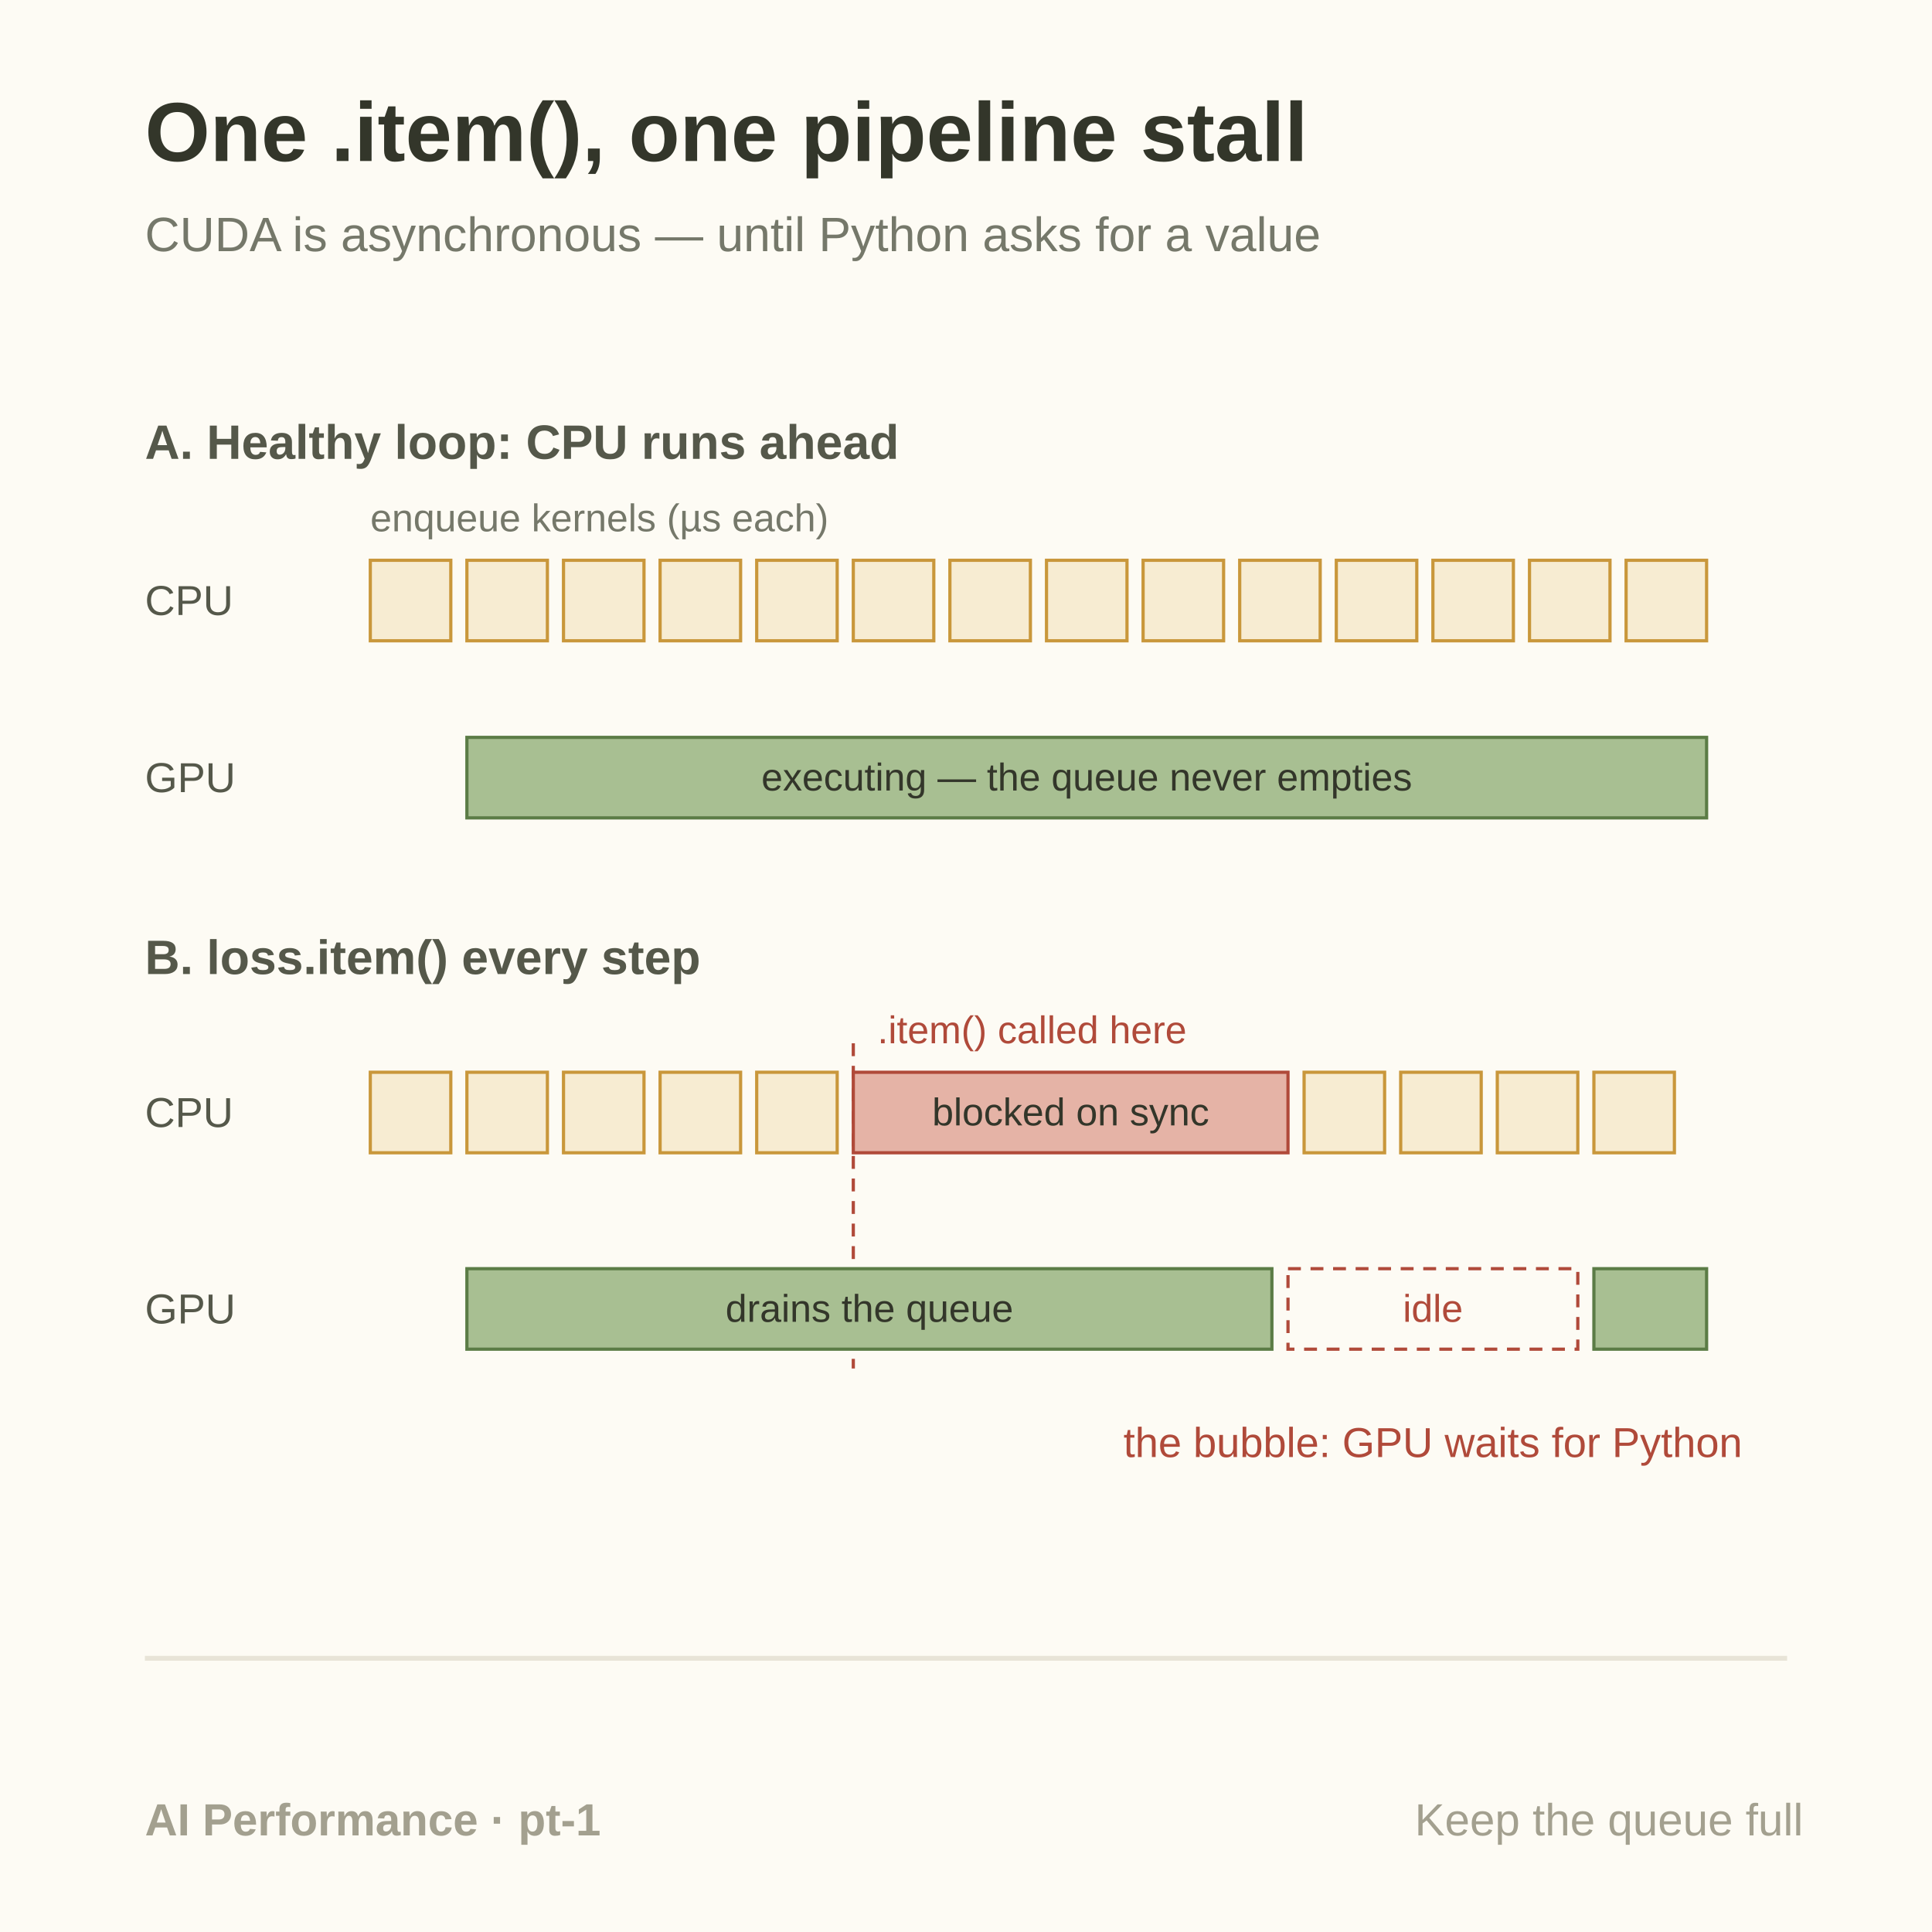
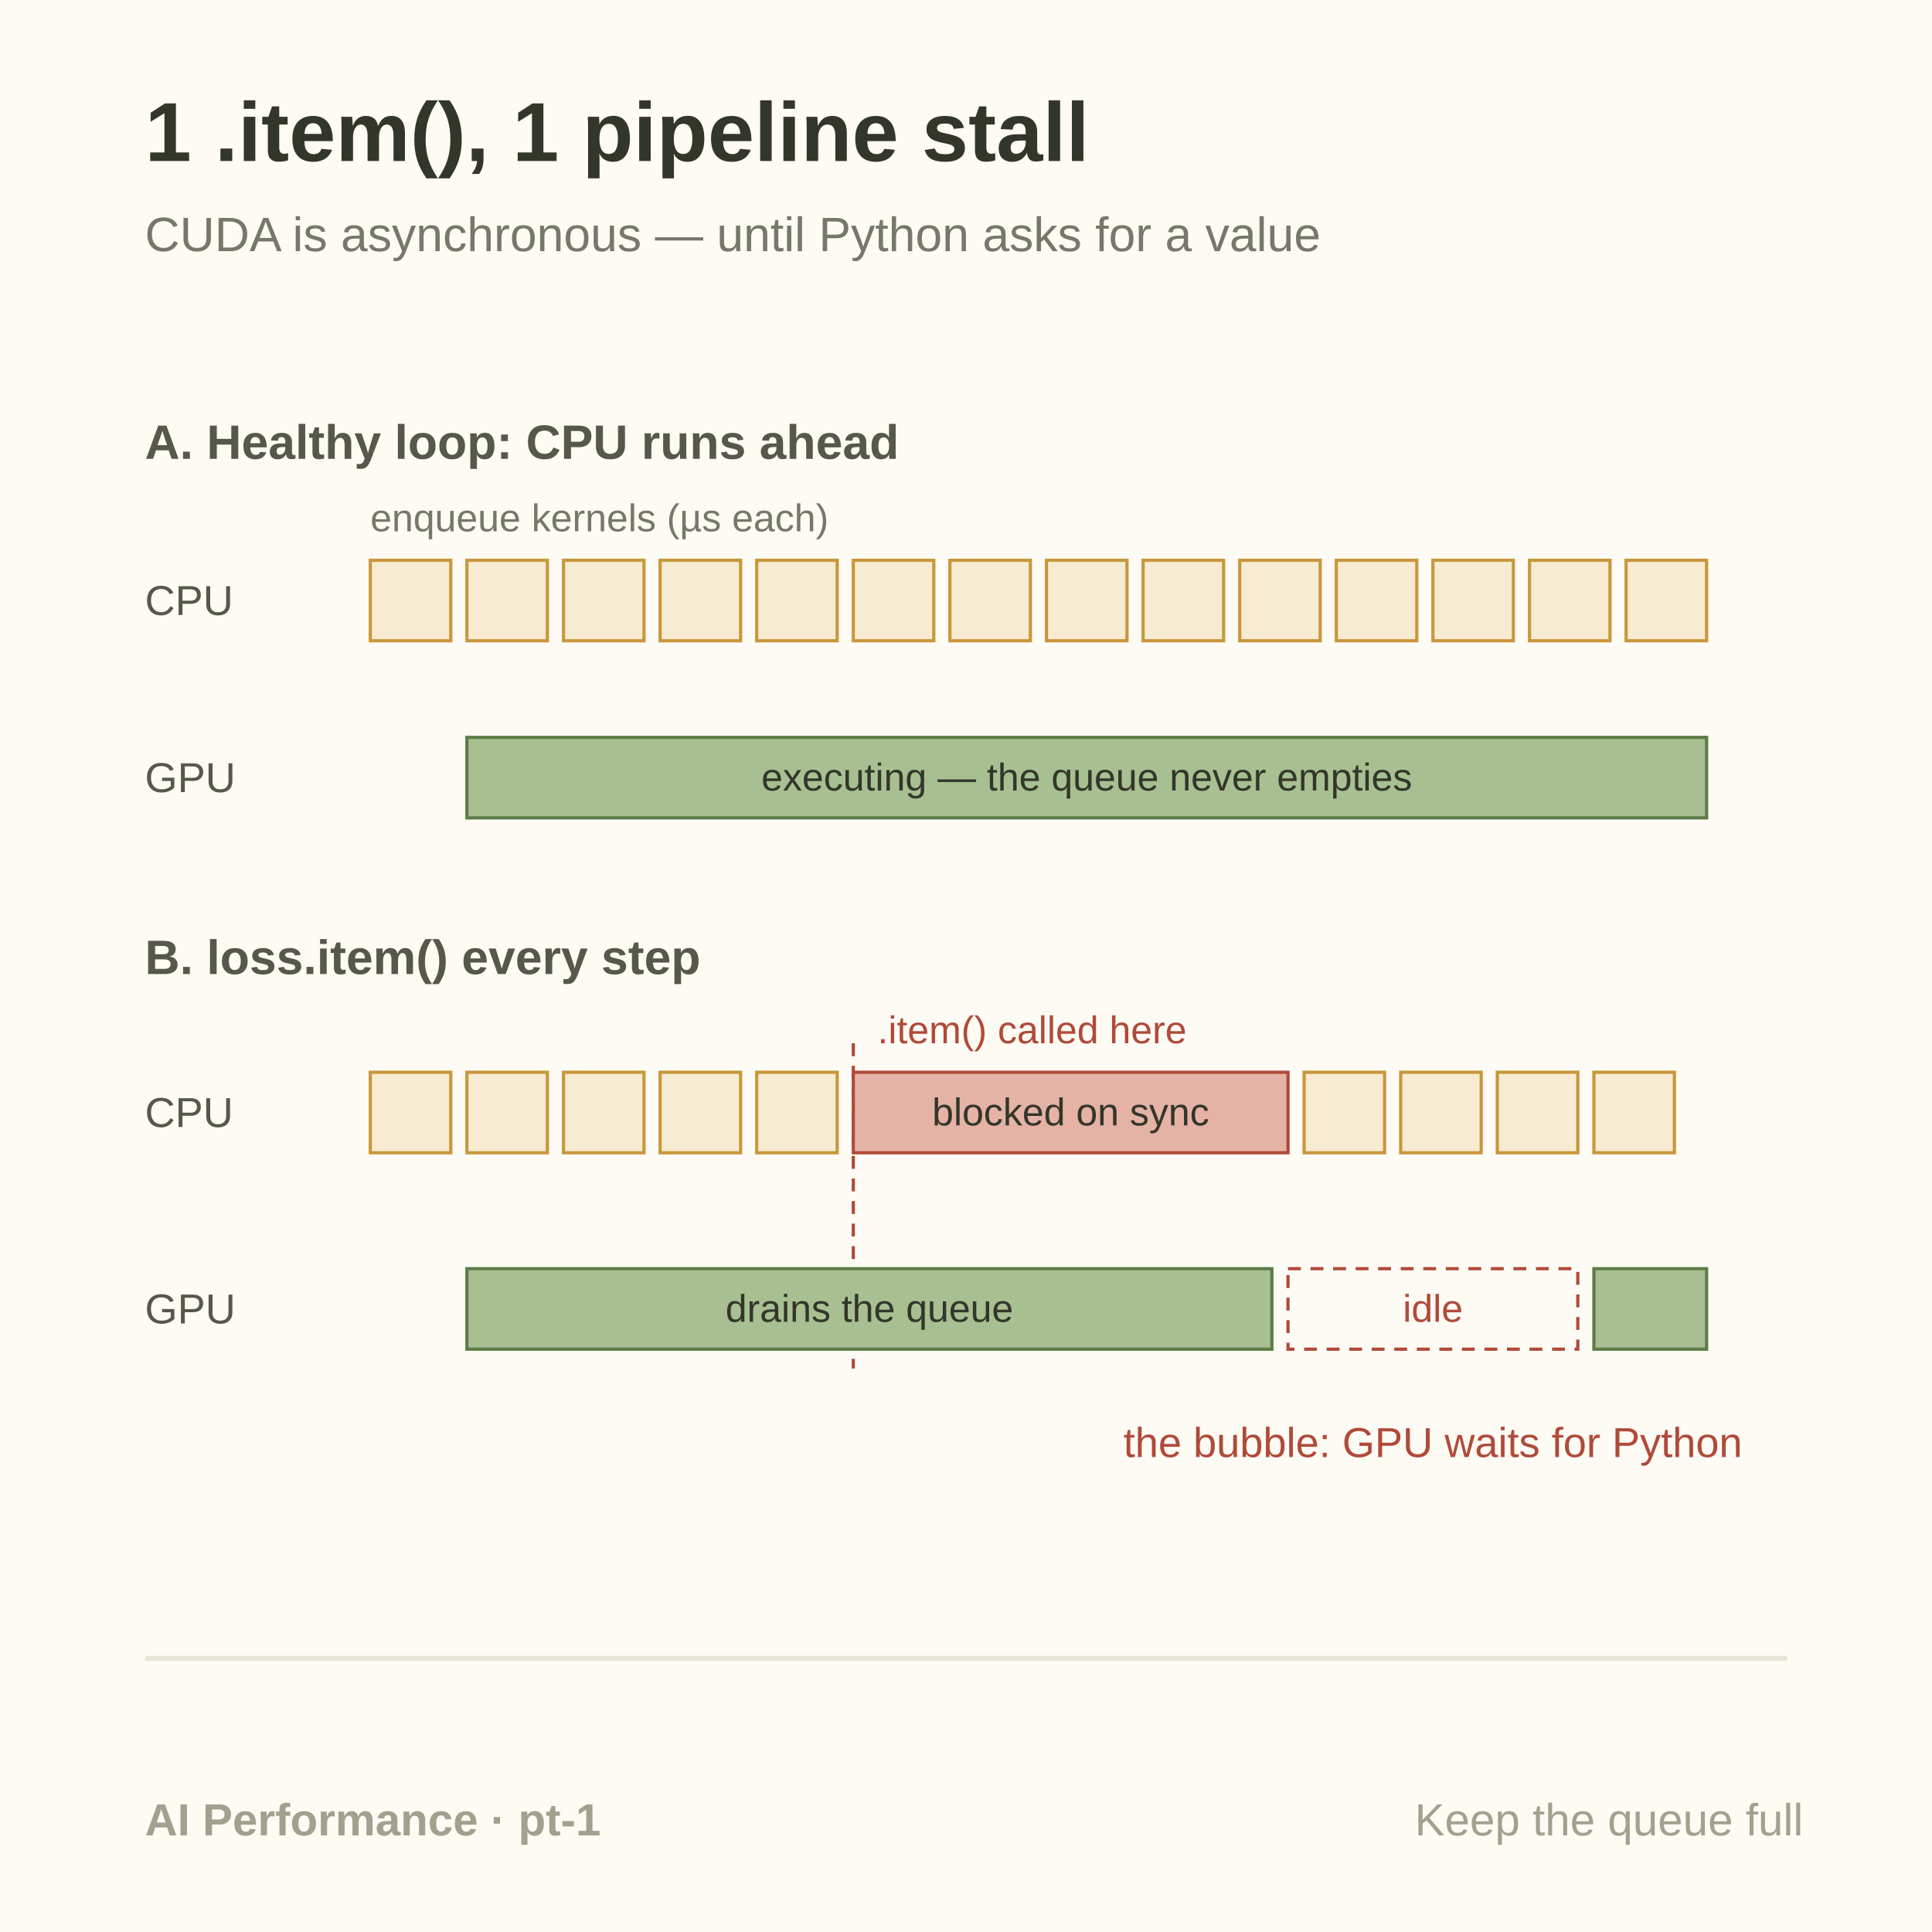
<svg xmlns="http://www.w3.org/2000/svg" width="1200" height="1200" viewBox="0 0 1200 1200" font-family="Helvetica Neue, Arial, sans-serif">
  <rect width="1200" height="1200" fill="#fdfbf4" />
-   <text x="90" y="100" font-size="52" font-weight="bold" fill="#33362a">One .item(), one pipeline stall</text>
+   <text x="90" y="100" font-size="52" font-weight="bold" fill="#33362a">1 .item(), 1 pipeline stall</text>
  <text x="90" y="156" font-size="30" fill="#75786a">CUDA is asynchronous — until Python asks for a value</text>
  <text x="90" y="285" font-size="30" font-weight="bold" fill="#55584a">A. Healthy loop: CPU runs ahead</text>
  <text x="230" y="330" font-size="24" fill="#75786a">enqueue kernels (µs each)</text>
  <text x="90" y="382" font-size="26" fill="#55584a">CPU</text>
  <g fill="#f7ecd2" stroke="#c9973b" stroke-width="2">
    <rect x="230" y="348" width="50" height="50" />
    <rect x="290" y="348" width="50" height="50" />
    <rect x="350" y="348" width="50" height="50" />
    <rect x="410" y="348" width="50" height="50" />
    <rect x="470" y="348" width="50" height="50" />
    <rect x="530" y="348" width="50" height="50" />
    <rect x="590" y="348" width="50" height="50" />
    <rect x="650" y="348" width="50" height="50" />
    <rect x="710" y="348" width="50" height="50" />
    <rect x="770" y="348" width="50" height="50" />
    <rect x="830" y="348" width="50" height="50" />
    <rect x="890" y="348" width="50" height="50" />
    <rect x="950" y="348" width="50" height="50" />
    <rect x="1010" y="348" width="50" height="50" />
  </g>
  <text x="90" y="492" font-size="26" fill="#55584a">GPU</text>
  <rect x="290" y="458" width="770" height="50" fill="#a8bf92" stroke="#5b7c46" stroke-width="2" />
  <text x="675" y="491" font-size="24" fill="#33362a" text-anchor="middle">executing — the queue never empties</text>
  <text x="90" y="605" font-size="30" font-weight="bold" fill="#55584a">B. loss.item() every step</text>
  <line x1="530" y1="648" x2="530" y2="850" stroke="#b04a3a" stroke-width="2" stroke-dasharray="8 6" />
  <text x="545" y="648" font-size="24" fill="#b04a3a">.item() called here</text>
  <text x="90" y="700" font-size="26" fill="#55584a">CPU</text>
  <g fill="#f7ecd2" stroke="#c9973b" stroke-width="2">
    <rect x="230" y="666" width="50" height="50" />
    <rect x="290" y="666" width="50" height="50" />
    <rect x="350" y="666" width="50" height="50" />
    <rect x="410" y="666" width="50" height="50" />
    <rect x="470" y="666" width="50" height="50" />
  </g>
  <rect x="530" y="666" width="270" height="50" fill="#e5b3a6" stroke="#b04a3a" stroke-width="2" />
  <text x="665" y="699" font-size="24" fill="#33362a" text-anchor="middle">blocked on sync</text>
  <g fill="#f7ecd2" stroke="#c9973b" stroke-width="2">
    <rect x="810" y="666" width="50" height="50" />
    <rect x="870" y="666" width="50" height="50" />
    <rect x="930" y="666" width="50" height="50" />
    <rect x="990" y="666" width="50" height="50" />
  </g>
  <text x="90" y="822" font-size="26" fill="#55584a">GPU</text>
  <rect x="290" y="788" width="500" height="50" fill="#a8bf92" stroke="#5b7c46" stroke-width="2" />
  <text x="540" y="821" font-size="24" fill="#33362a" text-anchor="middle">drains the queue</text>
  <rect x="800" y="788" width="180" height="50" fill="none" stroke="#b04a3a" stroke-width="2" stroke-dasharray="8 6" />
  <text x="890" y="821" font-size="24" fill="#b04a3a" text-anchor="middle">idle</text>
  <rect x="990" y="788" width="70" height="50" fill="#a8bf92" stroke="#5b7c46" stroke-width="2" />
  <text x="890" y="905" font-size="26" fill="#b04a3a" text-anchor="middle">the bubble: GPU waits for Python</text>
  <line x1="90" y1="1030" x2="1110" y2="1030" stroke="#e8e4d7" stroke-width="3" />
  <text x="90" y="1140" font-size="28" font-weight="bold" fill="#a3a08f">AI Performance · pt-1</text>
  <text x="1120" y="1140" font-size="28" fill="#a3a08f" text-anchor="end">Keep the queue full</text>
</svg>
